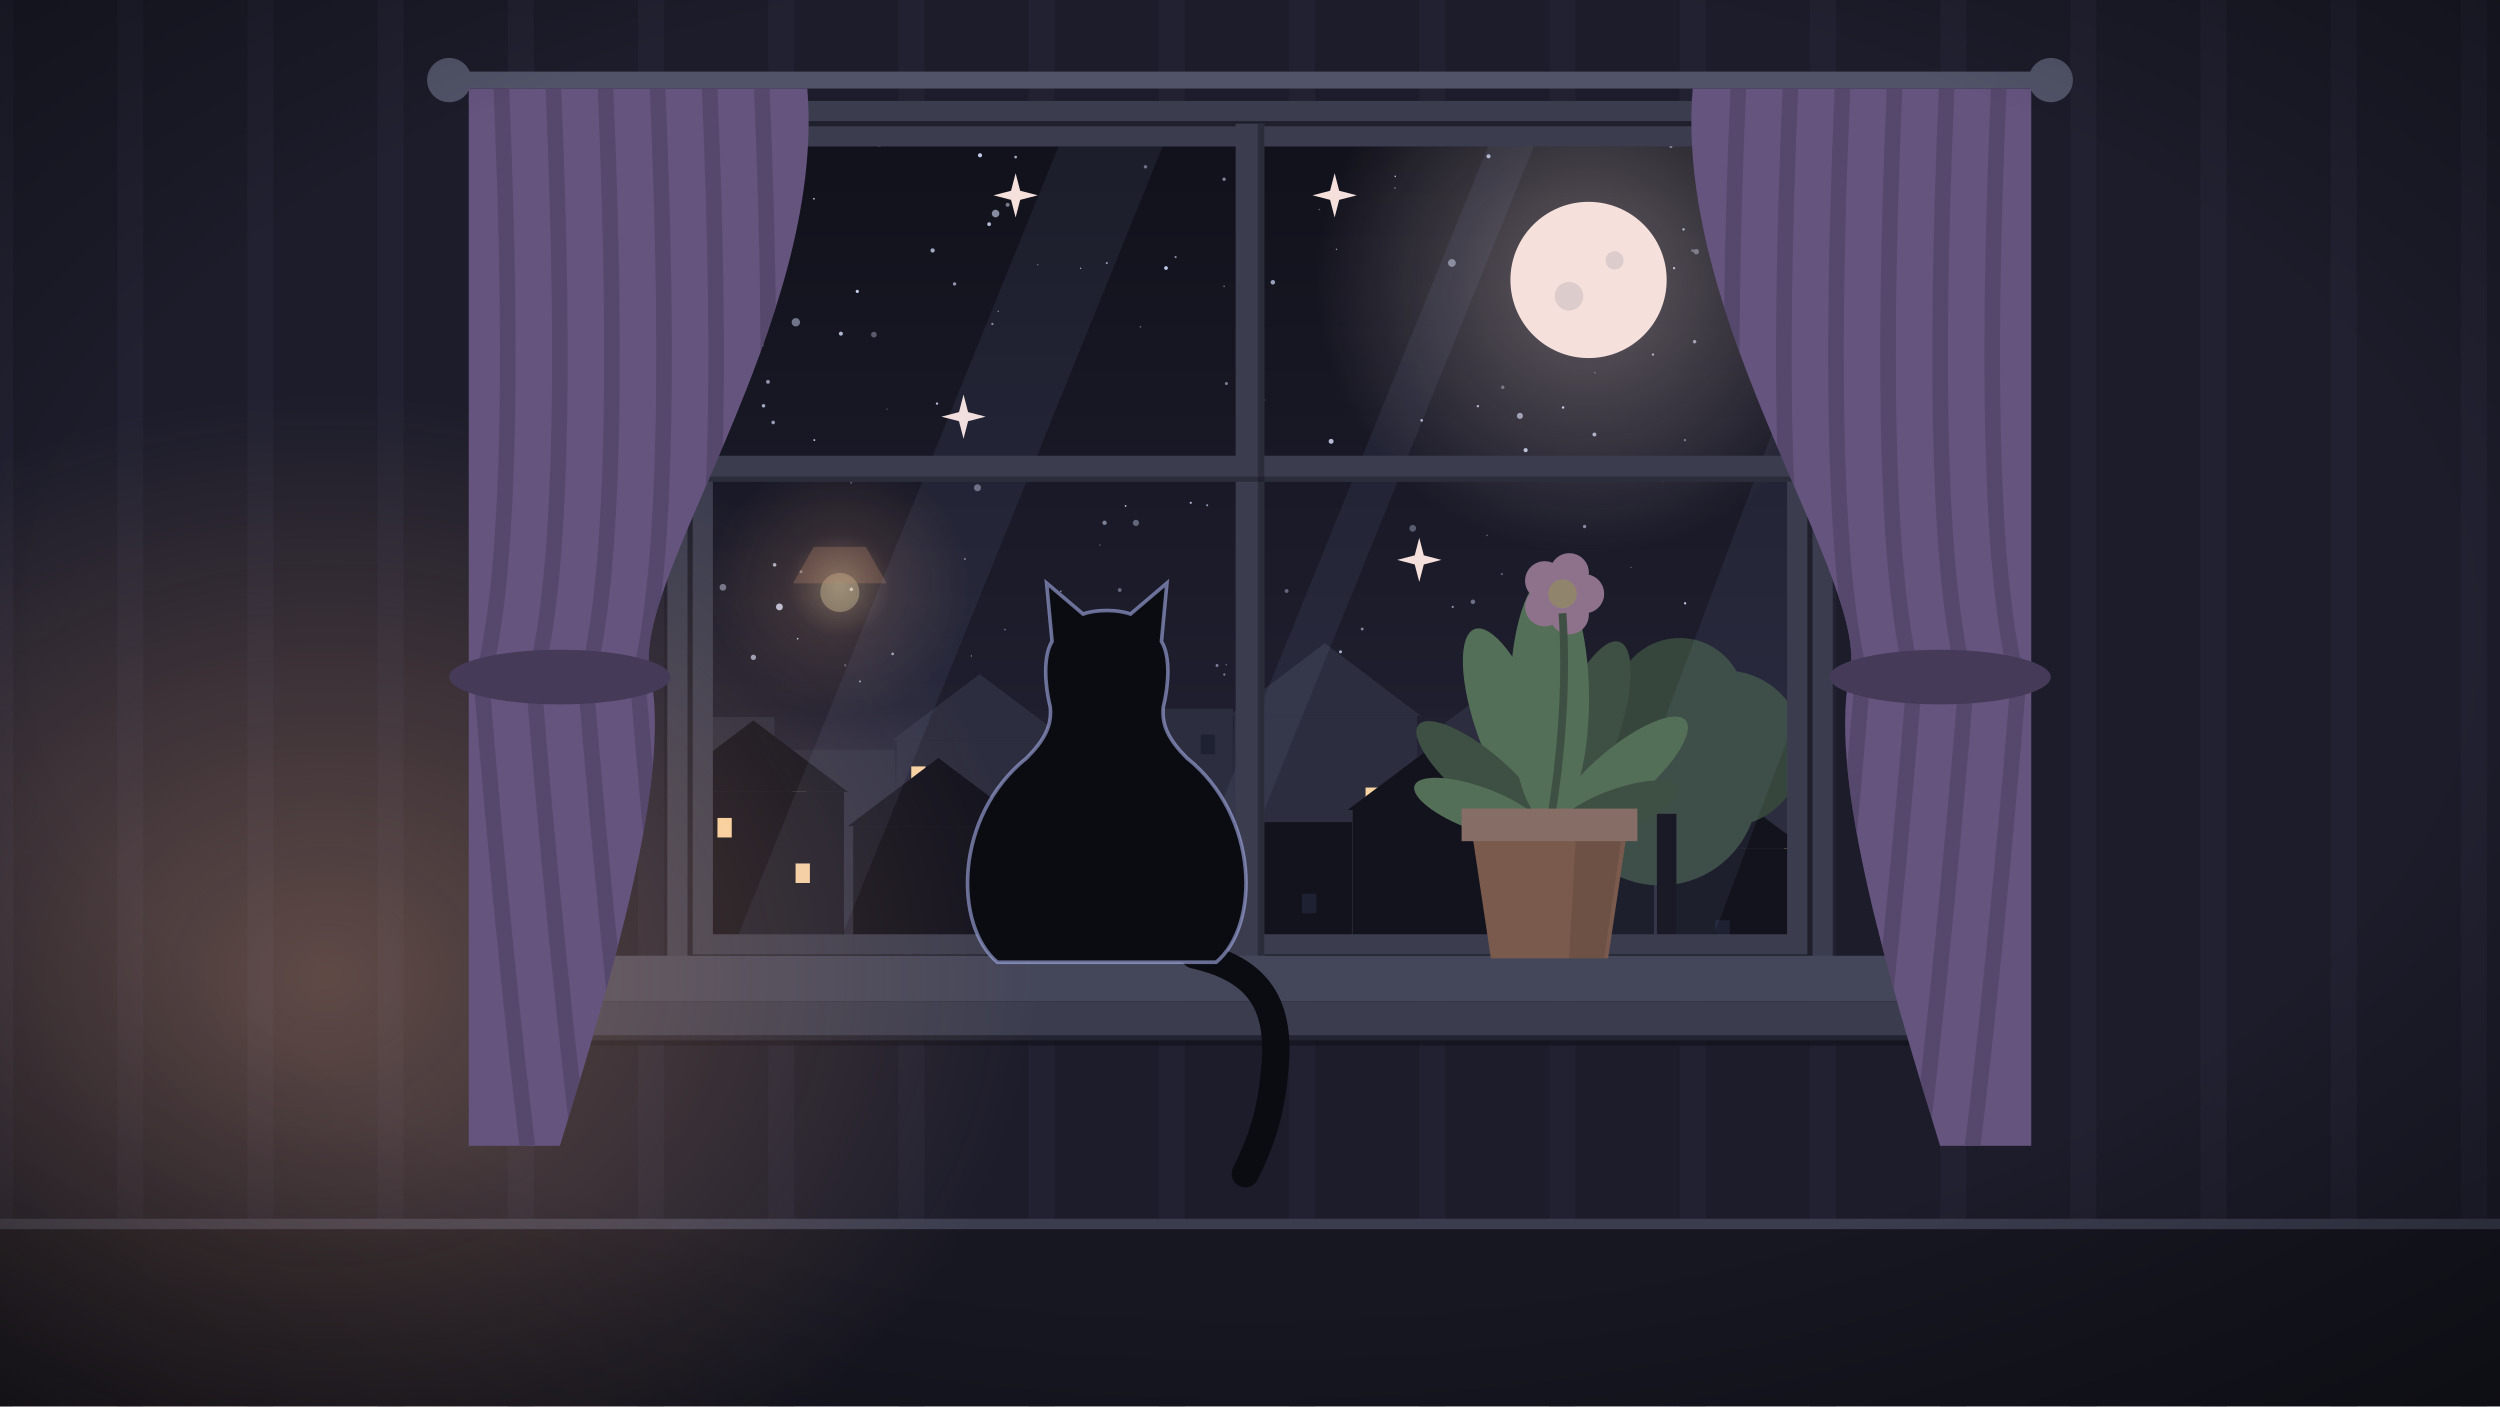
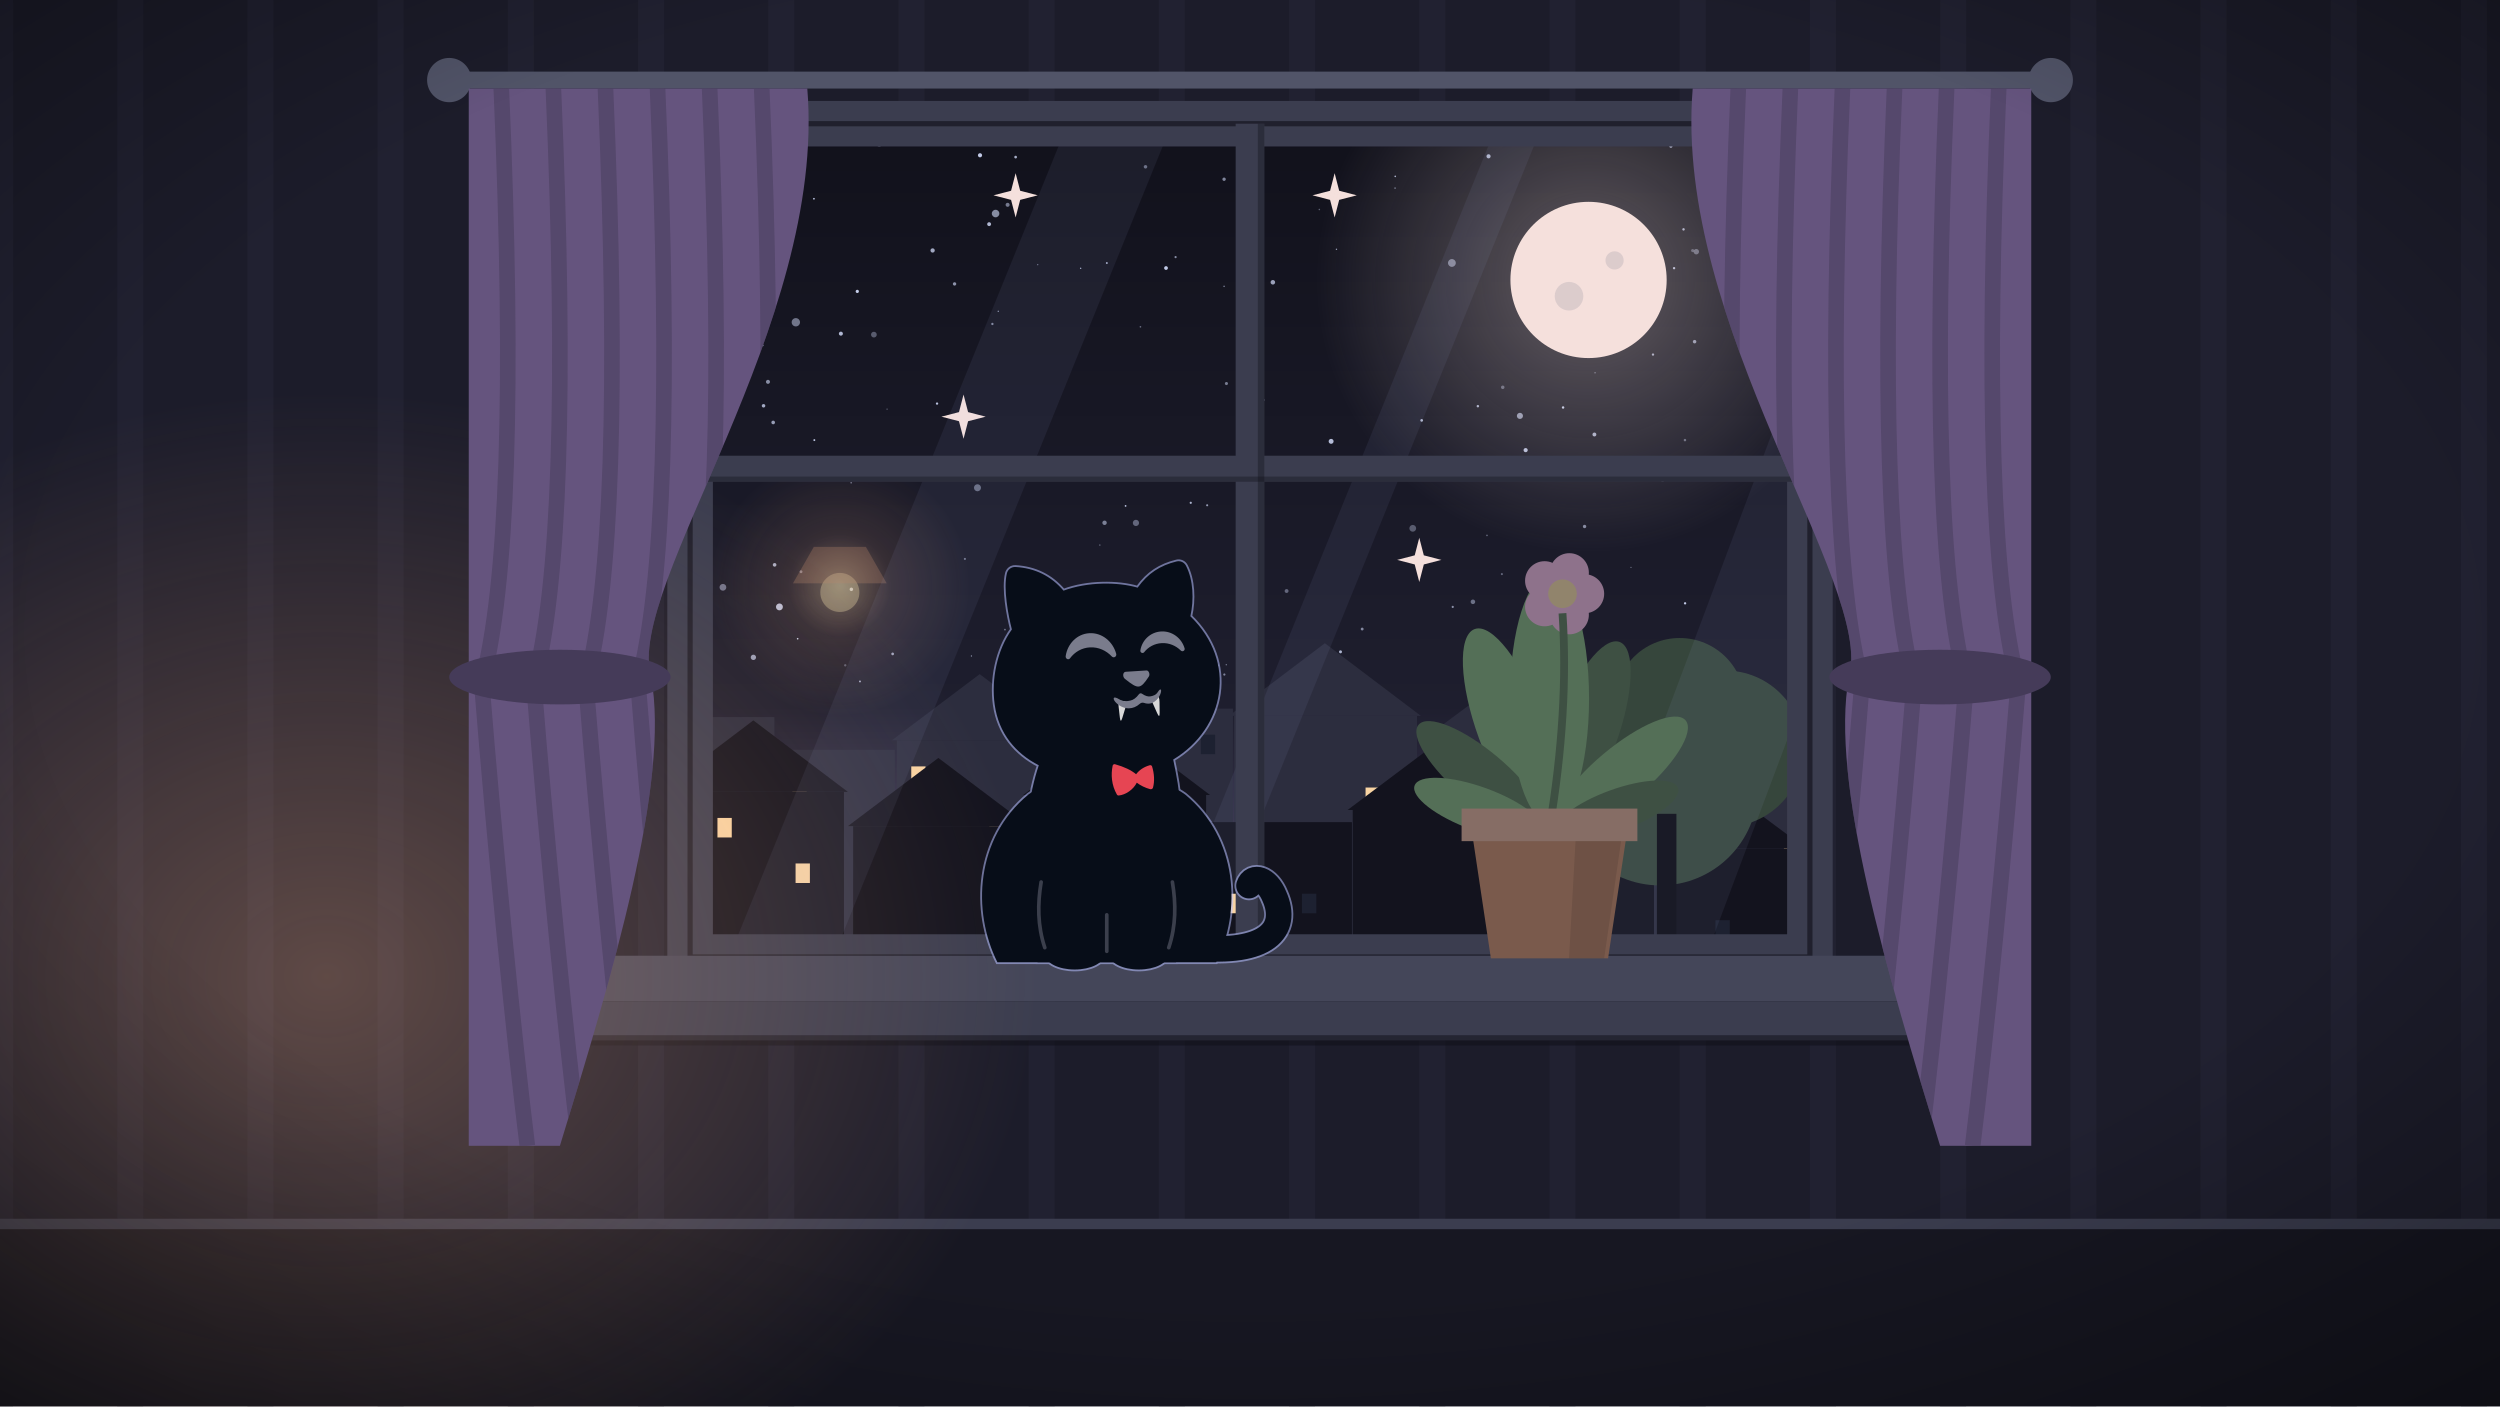
<svg xmlns="http://www.w3.org/2000/svg" viewBox="0 0 3840 2160" width="3840" height="2160">
  <defs>
    <clipPath id="jn-vidro">
      <path d="M 1060 1470 L 1060 330 Q 1060 190 1200 190 L 2640 190 Q 2780 190 2780 330 L 2780 1470 Z" />
    </clipPath>
    <linearGradient id="jn-ceu" x1="0" y1="0" x2="0" y2="1">
      <stop offset="0" stop-color="#11111B" />
      <stop offset="0.7" stop-color="#1E1E2E" />
      <stop offset="1" stop-color="#494060" />
    </linearGradient>
    <radialGradient id="jn-lua" cx="0.5" cy="0.5" r="0.5">
      <stop offset="0" stop-color="#F5E0DC" stop-opacity="0.35" />
      <stop offset="1" stop-color="#F5E0DC" stop-opacity="0" />
    </radialGradient>
    <radialGradient id="jn-ref" cx="0.5" cy="0.5" r="0.5">
      <stop offset="0" stop-color="#F9E2AF" stop-opacity="0.5" />
      <stop offset="0.4" stop-color="#FAB387" stop-opacity="0.15" />
      <stop offset="1" stop-color="#FAB387" stop-opacity="0" />
    </radialGradient>
    <radialGradient id="jn-lamp" cx="0.5" cy="0.5" r="0.5">
      <stop offset="0" stop-color="#FAB387" stop-opacity="0.3" />
      <stop offset="1" stop-color="#FAB387" stop-opacity="0" />
    </radialGradient>
    <clipPath id="jn-c720">
      <path d="M 720 136 L 1240 136 C 1270 500 960 900 1000 1040 C 1030 1200 940 1500 860 1760 L 720 1760 Z" />
    </clipPath>
    <clipPath id="jn-c3120">
      <path d="M 3120 136 L 2600 136 C 2570 500 2880 900 2840 1040 C 2810 1200 2900 1500 2980 1760 L 3120 1760 Z" />
    </clipPath>
    <radialGradient id="jn-vin" cx="0.5" cy="0.45" r="0.8">
      <stop offset="0.6" stop-color="#000000" stop-opacity="0" />
      <stop offset="1" stop-color="#000000" stop-opacity="0.5" />
    </radialGradient>
  </defs>
  <rect x="0" y="0" width="3840" height="2160" fill="#1C1C2A" />
  <g opacity="0.55">
    <rect x="-20" y="0" width="40" height="2160" fill="#252536" />
    <rect x="180" y="0" width="40" height="2160" fill="#252536" />
    <rect x="380" y="0" width="40" height="2160" fill="#252536" />
    <rect x="580" y="0" width="40" height="2160" fill="#252536" />
    <rect x="780" y="0" width="40" height="2160" fill="#252536" />
    <rect x="980" y="0" width="40" height="2160" fill="#252536" />
    <rect x="1180" y="0" width="40" height="2160" fill="#252536" />
    <rect x="1380" y="0" width="40" height="2160" fill="#252536" />
    <rect x="1580" y="0" width="40" height="2160" fill="#252536" />
    <rect x="1780" y="0" width="40" height="2160" fill="#252536" />
    <rect x="1980" y="0" width="40" height="2160" fill="#252536" />
    <rect x="2180" y="0" width="40" height="2160" fill="#252536" />
    <rect x="2380" y="0" width="40" height="2160" fill="#252536" />
    <rect x="2580" y="0" width="40" height="2160" fill="#252536" />
    <rect x="2780" y="0" width="40" height="2160" fill="#252536" />
    <rect x="2980" y="0" width="40" height="2160" fill="#252536" />
    <rect x="3180" y="0" width="40" height="2160" fill="#252536" />
    <rect x="3380" y="0" width="40" height="2160" fill="#252536" />
    <rect x="3580" y="0" width="40" height="2160" fill="#252536" />
    <rect x="3780" y="0" width="40" height="2160" fill="#252536" />
  </g>
  <rect x="0" y="1880" width="3840" height="280" fill="#171722" />
  <rect x="0" y="1872" width="3840" height="16" fill="#3B3D4F" />
  <g clip-path="url(#jn-vidro)">
    <rect x="1060" y="190" width="1720" height="1280" fill="url(#jn-ceu)" />
    <circle cx="1298.3" cy="1021.9" r="1.8" fill="#CDD6F4" opacity="0.35" />
    <circle cx="1199" cy="722.1" r="3.3" fill="#CDD6F4" opacity="0.72" />
    <circle cx="2270" cy="623.9" r="1.9" fill="#CDD6F4" opacity="0.79" />
    <circle cx="1250.8" cy="676" r="1.5" fill="#CDD6F4" opacity="0.90" />
    <circle cx="1719.9" cy="906.3" r="3" fill="#CDD6F4" opacity="0.41" />
    <circle cx="2308.2" cy="594.9" r="2.7" fill="#CDD6F4" opacity="0.40" />
    <circle cx="1543.6" cy="967.1" r="1.4" fill="#CDD6F4" opacity="0.47" />
    <circle cx="1154.2" cy="553.7" r="6.1" fill="#CDD6F4" opacity="0.65" />
    <circle cx="2619" cy="297.6" r="2" fill="#CDD6F4" opacity="0.71" />
    <circle cx="2599.9" cy="384.9" r="2.4" fill="#CDD6F4" opacity="0.35" />
    <circle cx="1090" cy="271.4" r="2.3" fill="#CDD6F4" opacity="0.65" />
    <circle cx="1744.8" cy="803.2" r="4.8" fill="#CDD6F4" opacity="0.41" />
    <circle cx="2107.3" cy="1110" r="1.3" fill="#CDD6F4" opacity="0.38" />
    <circle cx="1316.8" cy="447.6" r="2.5" fill="#CDD6F4" opacity="0.95" />
    <circle cx="2273.4" cy="1102.9" r="3.9" fill="#CDD6F4" opacity="0.49" />
    <circle cx="1689.4" cy="837.2" r="0.9" fill="#CDD6F4" opacity="0.70" />
    <circle cx="1657.2" cy="1019.5" r="1" fill="#CDD6F4" opacity="0.70" />
    <circle cx="2756" cy="741.5" r="1.9" fill="#CDD6F4" opacity="0.36" />
    <circle cx="1805.7" cy="394.9" r="1.7" fill="#CDD6F4" opacity="0.62" />
    <circle cx="2142.8" cy="288.9" r="1" fill="#CDD6F4" opacity="0.82" />
    <circle cx="2449" cy="667.4" r="3" fill="#CDD6F4" opacity="0.78" />
    <circle cx="1791" cy="411.7" r="2.9" fill="#CDD6F4" opacity="0.93" />
    <circle cx="2539" cy="544.6" r="1.8" fill="#CDD6F4" opacity="0.75" />
    <circle cx="1505.3" cy="238.5" r="3.2" fill="#CDD6F4" opacity="0.94" />
    <circle cx="2756.2" cy="772.3" r="3.5" fill="#CDD6F4" opacity="0.36" />
    <circle cx="1728.9" cy="777.1" r="1.4" fill="#CDD6F4" opacity="0.93" />
    <circle cx="2026.5" cy="321.8" r="1.2" fill="#CDD6F4" opacity="0.40" />
    <circle cx="1172.8" cy="623.3" r="2.7" fill="#CDD6F4" opacity="0.77" />
    <circle cx="2585.9" cy="352.3" r="1.9" fill="#CDD6F4" opacity="0.78" />
    <circle cx="1910.4" cy="285.3" r="3.3" fill="#CDD6F4" opacity="0.38" />
    <circle cx="2143.1" cy="270.9" r="1.3" fill="#CDD6F4" opacity="0.82" />
    <circle cx="1362.5" cy="628.4" r="0.8" fill="#CDD6F4" opacity="0.69" />
    <circle cx="1889.1" cy="1098.6" r="1.3" fill="#CDD6F4" opacity="0.67" />
    <circle cx="2768.2" cy="1043.4" r="3.7" fill="#CDD6F4" opacity="0.68" />
    <circle cx="2624.4" cy="253" r="2.3" fill="#CDD6F4" opacity="0.74" />
    <circle cx="2306.9" cy="881.8" r="1.6" fill="#CDD6F4" opacity="0.41" />
    <circle cx="1903.2" cy="801.3" r="2.1" fill="#CDD6F4" opacity="0.38" />
    <circle cx="2571.4" cy="411.9" r="1.8" fill="#CDD6F4" opacity="0.84" />
    <circle cx="2566.5" cy="224.6" r="2.5" fill="#CDD6F4" opacity="0.71" />
    <circle cx="1759.5" cy="256.2" r="2.7" fill="#CDD6F4" opacity="0.46" />
    <circle cx="1171.6" cy="530.6" r="1.3" fill="#CDD6F4" opacity="0.63" />
    <circle cx="2394" cy="510.5" r="0.9" fill="#CDD6F4" opacity="0.82" />
    <circle cx="2075.2" cy="1127.3" r="3.5" fill="#CDD6F4" opacity="0.94" />
    <circle cx="1659.9" cy="412.1" r="1.1" fill="#CDD6F4" opacity="0.82" />
    <circle cx="1250.2" cy="305.3" r="1.4" fill="#CDD6F4" opacity="0.91" />
    <circle cx="2334.6" cy="638.8" r="4.7" fill="#CDD6F4" opacity="0.66" />
    <circle cx="1466.2" cy="436.1" r="2.6" fill="#CDD6F4" opacity="0.66" />
    <circle cx="2683.5" cy="211.3" r="2" fill="#CDD6F4" opacity="0.41" />
    <circle cx="1492.1" cy="1007.6" r="1" fill="#CDD6F4" opacity="0.71" />
    <circle cx="1533.3" cy="478.1" r="1" fill="#CDD6F4" opacity="0.83" />
    <circle cx="2611" cy="1083.5" r="5.9" fill="#CDD6F4" opacity="0.88" />
    <circle cx="1222.4" cy="495" r="6.4" fill="#CDD6F4" opacity="0.50" />
    <circle cx="1656.7" cy="993.6" r="2.2" fill="#CDD6F4" opacity="0.59" />
    <circle cx="1854.2" cy="776.1" r="1.6" fill="#CDD6F4" opacity="0.69" />
    <circle cx="1751.7" cy="502" r="1.3" fill="#CDD6F4" opacity="0.45" />
    <circle cx="2284" cy="822.4" r="1.3" fill="#CDD6F4" opacity="0.43" />
    <circle cx="1829" cy="772.3" r="1.7" fill="#CDD6F4" opacity="0.81" />
    <circle cx="1423.3" cy="710.3" r="5.7" fill="#CDD6F4" opacity="0.55" />
    <circle cx="1869.4" cy="1022.2" r="2.3" fill="#CDD6F4" opacity="0.54" />
    <circle cx="1230.4" cy="878.2" r="2.2" fill="#CDD6F4" opacity="0.52" />
    <circle cx="1078.6" cy="1074.1" r="1" fill="#CDD6F4" opacity="0.38" />
    <circle cx="1225.2" cy="981.1" r="1.3" fill="#CDD6F4" opacity="0.95" />
    <circle cx="2588.1" cy="676" r="1.9" fill="#CDD6F4" opacity="0.43" />
    <circle cx="1524.3" cy="497.6" r="1.8" fill="#CDD6F4" opacity="0.58" />
    <circle cx="2553.7" cy="737.9" r="2.5" fill="#CDD6F4" opacity="0.36" />
    <circle cx="1883.5" cy="1021.1" r="0.9" fill="#CDD6F4" opacity="0.76" />
    <circle cx="1529.2" cy="328" r="5.8" fill="#CDD6F4" opacity="0.62" />
    <circle cx="1629.4" cy="908.2" r="1.4" fill="#CDD6F4" opacity="0.56" />
    <circle cx="2657.7" cy="215.2" r="2.3" fill="#CDD6F4" opacity="0.46" />
    <circle cx="1226.1" cy="319.2" r="2.7" fill="#CDD6F4" opacity="0.48" />
    <circle cx="1432.5" cy="384.7" r="3.3" fill="#CDD6F4" opacity="0.76" />
    <circle cx="2778.2" cy="1088.7" r="3.2" fill="#CDD6F4" opacity="0.78" />
    <circle cx="2450" cy="572.6" r="1" fill="#CDD6F4" opacity="0.63" />
    <circle cx="2016.3" cy="1071.2" r="3.5" fill="#CDD6F4" opacity="0.93" />
    <circle cx="2588.3" cy="926.7" r="1.8" fill="#CDD6F4" opacity="0.93" />
    <circle cx="2664.5" cy="708.2" r="2.3" fill="#CDD6F4" opacity="0.75" />
    <circle cx="1157.2" cy="1009.7" r="4.1" fill="#CDD6F4" opacity="0.70" />
    <circle cx="1547.7" cy="314.6" r="3.1" fill="#CDD6F4" opacity="0.53" />
    <circle cx="2400.9" cy="625.9" r="1.9" fill="#CDD6F4" opacity="0.93" />
    <circle cx="1307.4" cy="741.5" r="1.3" fill="#CDD6F4" opacity="0.47" />
    <circle cx="2059" cy="1001.2" r="2.3" fill="#CDD6F4" opacity="0.82" />
    <circle cx="1712.3" cy="1112" r="4" fill="#CDD6F4" opacity="0.59" />
    <circle cx="1371.1" cy="1004.4" r="2.1" fill="#CDD6F4" opacity="0.73" />
    <circle cx="1955.1" cy="433.6" r="3.5" fill="#CDD6F4" opacity="0.72" />
    <circle cx="1084" cy="379.8" r="4.6" fill="#CDD6F4" opacity="0.39" />
    <circle cx="2524.7" cy="388" r="1.7" fill="#CDD6F4" opacity="0.36" />
    <circle cx="1593.9" cy="406.5" r="1.1" fill="#CDD6F4" opacity="0.46" />
    <circle cx="1696.6" cy="803" r="3.4" fill="#CDD6F4" opacity="0.54" />
    <circle cx="1110.4" cy="902.1" r="5.2" fill="#CDD6F4" opacity="0.48" />
    <circle cx="2505.2" cy="871.5" r="0.9" fill="#CDD6F4" opacity="0.56" />
    <circle cx="1189.8" cy="867.6" r="2.8" fill="#CDD6F4" opacity="0.78" />
    <circle cx="2044.6" cy="677.9" r="3.8" fill="#CDD6F4" opacity="0.86" />
    <circle cx="2602.9" cy="524.8" r="2.7" fill="#CDD6F4" opacity="0.66" />
    <circle cx="2735.3" cy="490.5" r="3.7" fill="#CDD6F4" opacity="0.62" />
    <circle cx="1976.2" cy="907.8" r="3" fill="#CDD6F4" opacity="0.41" />
    <circle cx="2230.1" cy="403.9" r="6" fill="#CDD6F4" opacity="0.51" />
    <circle cx="2700.1" cy="581.5" r="1" fill="#CDD6F4" opacity="0.92" />
    <circle cx="2433.9" cy="808.7" r="2.6" fill="#CDD6F4" opacity="0.60" />
    <circle cx="1731" cy="1097.2" r="2" fill="#CDD6F4" opacity="0.93" />
    <circle cx="1350.5" cy="218.5" r="6.4" fill="#CDD6F4" opacity="0.53" />
    <circle cx="2052.8" cy="382.9" r="1.1" fill="#CDD6F4" opacity="0.72" />
    <circle cx="2727.2" cy="368.8" r="1.6" fill="#CDD6F4" opacity="0.88" />
    <circle cx="1307.7" cy="905.2" r="2.7" fill="#CDD6F4" opacity="0.88" />
    <circle cx="2183.7" cy="645.7" r="2.1" fill="#CDD6F4" opacity="0.80" />
    <circle cx="2231.4" cy="932.2" r="1.7" fill="#CDD6F4" opacity="0.63" />
    <circle cx="1880.2" cy="275.3" r="2.6" fill="#CDD6F4" opacity="0.59" />
    <circle cx="1187.6" cy="648.9" r="2.8" fill="#CDD6F4" opacity="0.70" />
    <circle cx="2172.3" cy="859.5" r="1.2" fill="#CDD6F4" opacity="0.67" />
    <circle cx="1081.2" cy="463.5" r="5.3" fill="#CDD6F4" opacity="0.77" />
    <circle cx="2262.4" cy="924.4" r="3.5" fill="#CDD6F4" opacity="0.45" />
    <circle cx="1938.9" cy="614.4" r="3.2" fill="#CDD6F4" opacity="0.66" />
    <circle cx="2389.1" cy="345.4" r="1.8" fill="#CDD6F4" opacity="0.94" />
    <circle cx="1880.6" cy="1036.1" r="1.7" fill="#CDD6F4" opacity="0.55" />
    <circle cx="2712.3" cy="435.5" r="3.3" fill="#CDD6F4" opacity="0.83" />
    <circle cx="1179.6" cy="586.5" r="3.1" fill="#CDD6F4" opacity="0.62" />
    <circle cx="1132.3" cy="390.8" r="2.1" fill="#CDD6F4" opacity="0.85" />
    <circle cx="1197.2" cy="932.2" r="5.3" fill="#CDD6F4" opacity="0.87" />
    <circle cx="1560" cy="241.3" r="2.1" fill="#CDD6F4" opacity="0.79" />
    <circle cx="2624.1" cy="282.5" r="1" fill="#CDD6F4" opacity="0.81" />
    <circle cx="1700.1" cy="404" r="1.5" fill="#CDD6F4" opacity="0.77" />
    <circle cx="1908" cy="705.9" r="5.7" fill="#CDD6F4" opacity="0.59" />
    <circle cx="1482.1" cy="858.5" r="1.6" fill="#CDD6F4" opacity="0.50" />
    <circle cx="1376.3" cy="210.5" r="5.7" fill="#CDD6F4" opacity="0.71" />
    <circle cx="2092.3" cy="966.2" r="2.2" fill="#CDD6F4" opacity="0.58" />
    <circle cx="1291.6" cy="512.5" r="3.1" fill="#CDD6F4" opacity="0.84" />
    <circle cx="1204.5" cy="271.6" r="3.4" fill="#CDD6F4" opacity="0.57" />
    <circle cx="1439.3" cy="619.9" r="1.8" fill="#CDD6F4" opacity="0.89" />
    <circle cx="1501.4" cy="749.2" r="5.4" fill="#CDD6F4" opacity="0.44" />
    <circle cx="1519.3" cy="344.3" r="3" fill="#CDD6F4" opacity="0.84" />
    <circle cx="1320.9" cy="1046.7" r="1.5" fill="#CDD6F4" opacity="0.76" />
    <circle cx="2619.8" cy="313.3" r="1" fill="#CDD6F4" opacity="0.78" />
    <circle cx="1883.8" cy="589.1" r="2.4" fill="#CDD6F4" opacity="0.52" />
    <circle cx="1880.2" cy="439.8" r="1.2" fill="#CDD6F4" opacity="0.57" />
    <circle cx="2170" cy="811.5" r="5.2" fill="#CDD6F4" opacity="0.35" />
    <circle cx="2343.4" cy="691.4" r="3.2" fill="#CDD6F4" opacity="0.86" />
    <circle cx="1342.3" cy="514" r="4.4" fill="#CDD6F4" opacity="0.36" />
    <circle cx="1074.9" cy="573.8" r="1" fill="#CDD6F4" opacity="0.35" />
    <circle cx="2286.4" cy="240.1" r="3.2" fill="#CDD6F4" opacity="0.79" />
    <circle cx="2167.4" cy="712.4" r="3.1" fill="#CDD6F4" opacity="0.61" />
    <circle cx="2605.5" cy="386.6" r="4.2" fill="#CDD6F4" opacity="0.41" />
    <path d="M 1560 266 L 1567 293 L 1594 300 L 1567 307 L 1560 334 L 1553 307 L 1526 300 L 1553 293 Z" fill="#F5E0DC" />
    <path d="M 2050 266 L 2057 293 L 2084 300 L 2057 307 L 2050 334 L 2043 307 L 2016 300 L 2043 293 Z" fill="#F5E0DC" />
    <path d="M 1480 606 L 1487 633 L 1514 640 L 1487 647 L 1480 674 L 1473 647 L 1446 640 L 1473 633 Z" fill="#F5E0DC" />
    <path d="M 2180 826 L 2187 853 L 2214 860 L 2187 867 L 2180 894 L 2173 867 L 2146 860 L 2173 853 Z" fill="#F5E0DC" />
    <circle cx="2440" cy="430" r="420" fill="url(#jn-lua)" />
    <circle cx="2440" cy="430" r="120" fill="#F5E0DC" />
    <circle cx="2410" cy="455" r="22" fill="#CCBEC2" opacity="0.6" />
    <circle cx="2480" cy="400" r="14" fill="#CCBEC2" opacity="0.6" />
    <rect x="1020" y="1101.4" width="169.5" height="378.6" fill="#2C2D3E" />
    <rect x="1042" y="1211.4" width="22" height="30" fill="#F9D4A3" />
    <rect x="1195.1" y="1151.7" width="179.3" height="328.3" fill="#2C2D3E" />
    <rect x="1217.1" y="1191.7" width="22" height="30" fill="#F9D4A3" />
    <rect x="1377.7" y="1137.2" width="256.2" height="342.8" fill="#2C2D3E" />
    <polygon points="1369.7,1137.2 1504.8,1035.5 1639.9,1137.2" fill="#2C2D3E" />
    <rect x="1399.7" y="1177.2" width="22" height="30" fill="#F9D4A3" />
    <rect x="1519.7" y="1247.2" width="22" height="30" fill="#F9D4A3" />
    <rect x="1642.5" y="1088.5" width="251.3" height="391.5" fill="#2C2D3E" />
    <rect x="1664.5" y="1198.5" width="22" height="30" fill="#F9D4A3" />
    <rect x="1844.5" y="1128.5" width="22" height="30" fill="#1D2131" />
    <rect x="1895.5" y="1099.6" width="281" height="380.4" fill="#2C2D3E" />
    <polygon points="1887.5,1099.6 2035,988 2182.5,1099.6" fill="#2C2D3E" />
    <rect x="1917.5" y="1209.6" width="22" height="30" fill="#1D2131" />
    <rect x="2097.5" y="1209.6" width="22" height="30" fill="#F9D4A3" />
    <rect x="2191.4" y="1137.5" width="217.7" height="342.5" fill="#2C2D3E" />
    <polygon points="2183.4,1137.5 2299.3,1051.3 2415.1,1137.5" fill="#2C2D3E" />
    <rect x="2213.4" y="1247.5" width="22" height="30" fill="#1D2131" />
    <rect x="2333.4" y="1247.5" width="22" height="30" fill="#1D2131" />
    <rect x="2408.8" y="1204.9" width="238.3" height="275.1" fill="#2C2D3E" />
    <polygon points="2400.8,1204.9 2527,1110.4 2653.1,1204.9" fill="#2C2D3E" />
    <rect x="2490.8" y="1314.9" width="22" height="30" fill="#1D2131" />
    <rect x="2550.8" y="1314.9" width="22" height="30" fill="#1D2131" />
    <rect x="2658.1" y="1188.2" width="173.9" height="291.8" fill="#2C2D3E" />
    <polygon points="2650.1,1188.2 2744,1119.5 2838,1188.2" fill="#2C2D3E" />
    <rect x="2680.1" y="1228.2" width="22" height="30" fill="#1D2131" />
    <rect x="2740.1" y="1298.2" width="22" height="30" fill="#F9D4A3" />
    <rect x="1020" y="1216.3" width="276.3" height="263.7" fill="#13131E" />
    <polygon points="1012,1216.3 1157.1,1106.5 1302.3,1216.3" fill="#13131E" />
    <rect x="1042" y="1326.3" width="22" height="30" fill="#1D2131" />
    <rect x="1102" y="1256.3" width="22" height="30" fill="#F9D4A3" />
    <rect x="1222" y="1326.3" width="22" height="30" fill="#F9D4A3" />
    <rect x="1310.4" y="1268.9" width="263.8" height="211.1" fill="#13131E" />
    <polygon points="1302.4,1268.9 1441.3,1164.2 1580.2,1268.9" fill="#13131E" />
    <rect x="1579.5" y="1221.1" width="273.1" height="258.9" fill="#13131E" />
    <polygon points="1571.5,1221.1 1715,1112.6 1858.6,1221.1" fill="#13131E" />
    <rect x="1661.5" y="1261.1" width="22" height="30" fill="#F9D4A3" />
    <rect x="1721.5" y="1261.1" width="22" height="30" fill="#F9D4A3" />
    <rect x="1857.8" y="1262.8" width="218.8" height="217.2" fill="#13131E" />
    <rect x="1879.8" y="1372.8" width="22" height="30" fill="#F9D4A3" />
    <rect x="1999.8" y="1372.8" width="22" height="30" fill="#1D2131" />
    <rect x="2077.8" y="1244.2" width="250" height="235.8" fill="#13131E" />
    <polygon points="2069.8,1244.2 2201.8,1145 2333.8,1244.2" fill="#13131E" />
    <rect x="2342.5" y="1224.1" width="198" height="255.9" fill="#13131E" />
    <rect x="2552.9" y="1303.4" width="215.3" height="176.6" fill="#13131E" />
    <polygon points="2544.9,1303.4 2659.6,1218.1 2774.2,1303.4" fill="#13131E" />
    <rect x="2634.9" y="1413.4" width="22" height="30" fill="#1D2131" />
    <rect x="2775.8" y="1234.1" width="191.4" height="245.9" fill="#13131E" />
    <circle cx="2550" cy="1210" r="150" fill="#36463C" />
    <circle cx="2650" cy="1150" r="120" fill="#36463C" />
    <circle cx="2460" cy="1160" r="110" fill="#36463C" />
    <circle cx="2580" cy="1080" r="100" fill="#36463C" />
    <rect x="2545" y="1250" width="30" height="220" fill="#0E0E16" />
    <circle cx="1290" cy="900" r="200" fill="url(#jn-ref)" opacity="0.8" />
    <circle cx="1290" cy="910" r="30" fill="#D8C59C" opacity="0.4" />
    <path d="M 1250 840 L 1330 840 L 1362 896 L 1218 896 Z" fill="#B8866C" opacity="0.3" />
    <polygon points="1120,1470 1280,1470 1800,190 1640,190" fill="#B4BEFE" opacity="0.07" />
    <polygon points="1780,1470 1850,1470 2370,190 2300,190" fill="#B4BEFE" opacity="0.07" />
    <polygon points="2420,1470 2620,1470 3100,190 2900,190" fill="#B4BEFE" opacity="0.07" />
  </g>
  <path d="M 1060 1470 L 1060 330 Q 1060 190 1200 190 L 2640 190 Q 2780 190 2780 330 L 2780 1470 Z" fill="none" stroke="#3B3D4F" stroke-width="70" />
  <path d="M 1060 1470 L 1060 330 Q 1060 190 1200 190 L 2640 190 Q 2780 190 2780 330 L 2780 1470 Z" fill="none" stroke="#0E0E16" stroke-width="8" opacity="0.6" />
  <rect x="1898" y="190" width="44" height="1280" fill="#3B3D4F" />
  <rect x="1060" y="700" width="1720" height="40" fill="#3B3D4F" />
  <rect x="1932" y="190" width="10" height="1280" fill="#0E0E16" opacity="0.35" />
  <rect x="1060" y="732" width="1720" height="8" fill="#0E0E16" opacity="0.35" />
  <rect x="880" y="1468" width="2080" height="70" fill="#444659" />
  <rect x="860" y="1538" width="2120" height="60" fill="#3B3D4F" />
  <rect x="860" y="1590" width="2120" height="16" fill="#0E0E16" opacity="0.5" />
  <ellipse cx="500" cy="1500" rx="1100" ry="900" fill="url(#jn-lamp)" />
  <rect x="700" y="110" width="2440" height="26" fill="#515468" />
  <circle cx="690" cy="123" r="34" fill="#515468" />
  <circle cx="3150" cy="123" r="34" fill="#515468" />
  <path d="M 720 136 L 1240 136 C 1270 500 960 900 1000 1040 C 1030 1200 940 1500 860 1760 L 720 1760 Z" fill="#65547E" />
  <g clip-path="url(#jn-c720)">
    <path d="M 770 136 C 790 600 780 900 740 1050 C 760 1300 790 1600 810 1760" fill="none" stroke="#453B59" stroke-width="24" opacity="0.5" />
    <path d="M 850 136 C 870 600 860 900 820 1050 C 840 1300 870 1600 890 1760" fill="none" stroke="#453B59" stroke-width="24" opacity="0.5" />
    <path d="M 930 136 C 950 600 940 900 900 1050 C 920 1300 950 1600 970 1760" fill="none" stroke="#453B59" stroke-width="24" opacity="0.5" />
    <path d="M 1010 136 C 1030 600 1020 900 980 1050 C 1000 1300 1030 1600 1050 1760" fill="none" stroke="#453B59" stroke-width="24" opacity="0.5" />
    <path d="M 1090 136 C 1110 600 1100 900 1060 1050 C 1080 1300 1110 1600 1130 1760" fill="none" stroke="#453B59" stroke-width="24" opacity="0.5" />
    <path d="M 1170 136 C 1190 600 1180 900 1140 1050 C 1160 1300 1190 1600 1210 1760" fill="none" stroke="#453B59" stroke-width="24" opacity="0.5" />
  </g>
  <ellipse cx="860" cy="1040" rx="170" ry="42" fill="#453B59" />
  <path d="M 3120 136 L 2600 136 C 2570 500 2880 900 2840 1040 C 2810 1200 2900 1500 2980 1760 L 3120 1760 Z" fill="#65547E" />
  <g clip-path="url(#jn-c3120)">
    <path d="M 3070 136 C 3050 600 3060 900 3100 1050 C 3080 1300 3050 1600 3030 1760" fill="none" stroke="#453B59" stroke-width="24" opacity="0.5" />
    <path d="M 2990 136 C 2970 600 2980 900 3020 1050 C 3000 1300 2970 1600 2950 1760" fill="none" stroke="#453B59" stroke-width="24" opacity="0.5" />
    <path d="M 2910 136 C 2890 600 2900 900 2940 1050 C 2920 1300 2890 1600 2870 1760" fill="none" stroke="#453B59" stroke-width="24" opacity="0.5" />
    <path d="M 2830 136 C 2810 600 2820 900 2860 1050 C 2840 1300 2810 1600 2790 1760" fill="none" stroke="#453B59" stroke-width="24" opacity="0.5" />
    <path d="M 2750 136 C 2730 600 2740 900 2780 1050 C 2760 1300 2730 1600 2710 1760" fill="none" stroke="#453B59" stroke-width="24" opacity="0.5" />
    <path d="M 2670 136 C 2650 600 2660 900 2700 1050 C 2680 1300 2650 1600 2630 1760" fill="none" stroke="#453B59" stroke-width="24" opacity="0.5" />
  </g>
  <ellipse cx="2980" cy="1040" rx="170" ry="42" fill="#453B59" />
  <ellipse cx="2436.4" cy="1127" rx="150" ry="48" transform="rotate(-70 2436.4 1127)" fill="#3E5043" />
  <ellipse cx="2319.8" cy="1116.6" rx="160" ry="51.2" transform="rotate(-110 2319.8 1116.6)" fill="#546F57" />
  <ellipse cx="2489.5" cy="1190.1" rx="130" ry="41.6" transform="rotate(-40 2489.5 1190.1)" fill="#546F57" />
  <ellipse cx="2274.7" cy="1193.6" rx="125" ry="40" transform="rotate(-140 2274.7 1193.6)" fill="#3E5043" />
  <ellipse cx="2380" cy="1073" rx="190" ry="60.8" transform="rotate(-90 2380 1073)" fill="#546F57" />
  <ellipse cx="2483.4" cy="1244.4" rx="100" ry="32" transform="rotate(-20 2483.4 1244.4)" fill="#3E5043" />
  <ellipse cx="2271.5" cy="1242.5" rx="105" ry="33.6" transform="rotate(-160 2271.5 1242.5)" fill="#546F57" />
  <circle cx="2434" cy="912" r="30" fill="#8E728B" />
  <circle cx="2410.5" cy="944.3" r="30" fill="#8E728B" />
  <circle cx="2372.5" cy="932" r="30" fill="#8E728B" />
  <circle cx="2372.5" cy="892" r="30" fill="#8E728B" />
  <circle cx="2410.5" cy="879.7" r="30" fill="#8E728B" />
  <circle cx="2400" cy="912" r="22" fill="#91846C" />
  <path d="M 2400 942 Q 2410 1092 2380 1272" fill="none" stroke="#3E5043" stroke-width="12" />
  <polygon points="2260,1272 2500,1272 2470,1472 2290,1472" fill="#7A5A4C" />
  <rect x="2245" y="1242" width="270" height="50" fill="#866D65" />
  <polygon points="2420,1292 2490,1292 2464,1472 2410,1472" fill="#000000" opacity="0.1" />
-   <g transform="translate(1700 1478) scale(560)">
-     <path d="M -0.3 0 C -0.42 -0.1 -0.42 -0.4 -0.22 -0.56 C -0.17 -0.61 -0.15 -0.65 -0.155 -0.7 C -0.17 -0.76 -0.175 -0.84 -0.15 -0.88 L -0.165 -1.04 L -0.065 -0.955 C -0.03 -0.968 0.03 -0.968 0.065 -0.955 L 0.165 -1.04 L 0.15 -0.88 C 0.175 -0.84 0.17 -0.76 0.155 -0.7 C 0.15 -0.65 0.17 -0.61 0.22 -0.56 C 0.42 -0.4 0.42 -0.1 0.3 0 Z" fill="#0B0B12" />
-     <path d="M 0.24 -0.02 C 0.42 0.02 0.48 0.12 0.46 0.3 C 0.45 0.42 0.42 0.5 0.38 0.58" fill="none" stroke="#0B0B12" stroke-width="0.075" stroke-linecap="round" />
-   </g>
-   <path transform="translate(1700 1478) scale(560)" d="M -0.3 0 C -0.42 -0.1 -0.42 -0.4 -0.22 -0.56 C -0.17 -0.61 -0.15 -0.65 -0.155 -0.7 C -0.17 -0.76 -0.175 -0.84 -0.15 -0.88 L -0.165 -1.04 L -0.065 -0.955 C -0.03 -0.968 0.03 -0.968 0.065 -0.955 L 0.165 -1.04 L 0.15 -0.88 C 0.175 -0.84 0.17 -0.76 0.155 -0.7 C 0.15 -0.65 0.17 -0.61 0.22 -0.56 C 0.42 -0.4 0.42 -0.1 0.3 0 Z" fill="none" stroke="#B4BEFE" stroke-width="0.01" opacity="0.55" />
+   <g transform="translate(1700 1478) scale(560)" fill-rule="evenodd">
+     <g fill="#070D18" stroke="#B4BEFE" stroke-width="0.01" opacity="0.55">
+       <path d="M 0.24 -0.04 C 0.44 -0.02 0.50 -0.09 0.46 -0.18 C 0.44 -0.23 0.40 -0.24 0.39 -0.21" fill="none" stroke-width="0.08" stroke-linecap="round" />
+       <path d="M -0.3 0 C -0.37 -0.14 -0.36 -0.34 -0.215 -0.46 C -0.12 -0.53 0.12 -0.53 0.215 -0.46 C 0.36 -0.34 0.37 -0.14 0.3 0 Z" />
+       <path d="M -0.19 0 L -0.19 -0.400 L 0.19 -0.400 L 0.19 0 Z" />
+       <ellipse cx="-0.088" cy="-0.02" rx="0.08" ry="0.04" />
+       <ellipse cx="0.088" cy="-0.02" rx="0.08" ry="0.04" />
+       <g transform="matrix(0.000773 0 0 0.000773 -0.4194 -1.1841)">
+         <g transform="matrix(1, 0, 0, 1, -0.530359, 0.525403)">
+           <g transform="matrix(1.114931, 0, 0, 1.115616, -38.67944, -48.01903)">
+             <g transform="matrix(1.044475, 0, 0, 1.044475, -13.10686, -44.93348)">
+               <path stroke-width="11.108" d="M 271.955 948.438 C 279.395 891.409 290.398 841.511 305.004 798.704 C 234.699 762.542 182.723 701.731 170.611 613.916 C 160.049 537.379 177.516 448.159 223.01 384.92 C 211.834 342.483 196.591 260.782 207.694 214.395 C 210.62 202.165 221.694 193.973 234.245 194.749 C 293.52 198.435 341.59 221.738 380.37 266.882 C 453.337 239.658 545.907 240.097 606.147 257.739 C 637.672 213.81 675.062 190.097 724.668 177.94 C 736.327 175.073 748.059 180.413 753.574 191.077 C 775.809 234.114 778.165 294.574 766.828 344.808 C 909.997 483.4 873.397 685.215 714.545 781.15 C 726.196 838.096 733.207 869.705 734.475 930.656 C 681.049 962.079 591.728 1010.31 512 1010.31 C 424.991 1010.31 343.166 987.866 271.955 948.438 Z" />
+             </g>
+           </g>
+         </g>
+       </g>
+     </g>
+     <g fill="#070D18" stroke="#070D18">
+       <path d="M 0.24 -0.04 C 0.44 -0.02 0.50 -0.09 0.46 -0.18 C 0.44 -0.23 0.40 -0.24 0.39 -0.21" fill="none" stroke-width="0.07" stroke-linecap="round" />
+     </g>
+     <g fill="#070D18">
+       <path d="M -0.3 0 C -0.37 -0.14 -0.36 -0.34 -0.215 -0.46 C -0.12 -0.53 0.12 -0.53 0.215 -0.46 C 0.36 -0.34 0.37 -0.14 0.3 0 Z" />
+       <path d="M -0.19 0 L -0.19 -0.400 L 0.19 -0.400 L 0.19 0 Z" />
+     </g>
+     <g transform="matrix(0.000773 0 0 0.000773 -0.4194 -1.1841)">
+       <g transform="matrix(1, 0, 0, 1, -0.530359, 0.525403)">
+         <g transform="matrix(1.114931, 0, 0, 1.115616, -38.67944, -48.01903)">
+           <g transform="matrix(1.044475, 0, 0, 1.044475, -13.10686, -44.93348)">
+             <path d="M 271.955 948.438 C 279.395 891.409 290.398 841.511 305.004 798.704 C 234.699 762.542 182.723 701.731 170.611 613.916 C 160.049 537.379 177.516 448.159 223.01 384.92 C 211.834 342.483 196.591 260.782 207.694 214.395 C 210.62 202.165 221.694 193.973 234.245 194.749 C 293.52 198.435 341.59 221.738 380.37 266.882 C 453.337 239.658 545.907 240.097 606.147 257.739 C 637.672 213.81 675.062 190.097 724.668 177.94 C 736.327 175.073 748.059 180.413 753.574 191.077 C 775.809 234.114 778.165 294.574 766.828 344.808 C 909.997 483.4 873.397 685.215 714.545 781.15 C 726.196 838.096 733.207 869.705 734.475 930.656 C 681.049 962.079 591.728 1010.31 512 1010.31 C 424.991 1010.31 343.166 987.866 271.955 948.438 Z" fill="#070D18" />
+             <path d="m677.608 391.128c33.689-2.034 62.713 20.451 71.651 51.332.892 3.101-.351 6.246-3.131 7.855-2.794 1.609-6.217 1.156-8.514-1.141-14.979-14.95-35.752-23.684-57.943-22.543-22.002 1.127-41.019 11.703-53.556 27.59-1.872 2.384-5.032 3.13-7.811 1.828-2.78-1.301-4.286-4.227-3.789-7.329 4.871-30.588 29.93-55.588 63.093-57.592z" fill="#7A7C8C" />
+             <path d="m458.735 396.423c19.134-1.185 37.054 5.003 51.464 16.194 14.54 11.293 25.541 27.634 30.661 46.475 1.024 3.804-.439 7.666-3.642 9.611-3.204 1.931-7.125 1.331-9.743-1.463-17.159-18.271-40.96-28.994-66.385-27.692-25.058 1.288-46.709 14.058-60.898 33.222-2.165 2.955-5.72 3.818-8.865 2.209s-4.915-5.193-4.374-8.88c2.706-18.52 11.205-35.298 23.61-47.733 12.508-12.536 29.184-20.758 48.172-21.943z" fill="#7A7C8C" />
+             <path d="M 413.147 625.56 Q 416.112 606.762 420.949 625.56 L 429.191 657.586 Q 434.028 676.384 426.226 676.384 L 412.933 676.384 Q 405.131 676.384 408.096 657.586 Z" fill="#D8D8D8" transform="matrix(-0.9902681, -0.139173, 0.139173, -0.9902681, 881.7147, 1330.936)" />
+             <path d="M -390.575 -587.962 Q -385.191 -606.76 -382.772 -587.962 L -378.652 -555.936 Q -376.233 -537.138 -384.035 -537.138 L -397.328 -537.138 Q -405.13 -537.138 -399.746 -555.936 Z" fill="#D8D8D8" transform="matrix(0.9902681, -0.139173, -0.139173, -0.9902681, 970.4767, 2.956936)" />
+             <path d="m603.266 511.771c10.283-.659 20.26-1.302 29.9-1.903 3.189-.19 6.291 2.443 7.885 6.656 1.595 4.213 1.273 8.806-.775 11.922-12.829 19.515-21.022 29.199-30.515 30.384-9.787 1.214-21.314-6.686-42.116-23.157-3.745-2.941-5.837-8.061-5.369-13.078.439-5.032 3.409-8.426 7.49-8.69 11.557-.746 22.733-1.448 33.5-2.134z" fill="#7A7C8C" />
+             <path d="m609.936 582.44c2.428-3.277 6.217-3.964 9.45-1.755 10.255 7.109 19.134 9.625 26.727 7.914 7.431-1.697 15.389-3.335 21.65-13.151 9.757-15.272 12.463-5.618 7.534 6.656-3.043 7.534-8.807 16.355-16.853 22.206-8.25 5.983-19.207 9.07-32.694 4.345-4.696-1.639-9.421-.556-13.459 3.101-9.391 8.499-20.772 13.253-32.592 13.444-12.361.204-25.527-4.521-37.493-15.375-13.268-12.039-13.195-25.264 8.367-11.893 12.625 7.87 23.611 5.573 33.207 3.716 9.348-1.844 18.037-8.251 26.156-19.208z" fill="#7A7C8C" />
+             <path d="m603.587 851.591c-9.962 20.641-34.187 37.318-55.135 39.029-2.282.176-4.33-.892-5.471-2.881-16.676-29.053-18.49-61.031-12.946-87.918.336-1.624 1.229-2.897 2.648-3.76 1.433-.863 2.969-1.082 4.564-.629 28.277 7.944 49.678 18.11 64.205 30.501 10.064-13.254 23.947-22.426 41.662-27.487 3.028-.863 6.188.863 7.109 3.862 6.481 21.27 8.236 44.105 2.692 64.687-.805 2.984-4.711 5.384-8.485 4.389-14.687-3.847-29.886-11.22-40.843-19.793z" fill="#e64553" />
+           </g>
+         </g>
+       </g>
+     </g>
+     <g fill="#070D18">
+       <ellipse cx="-0.088" cy="-0.02" rx="0.08" ry="0.04" />
+       <ellipse cx="0.088" cy="-0.02" rx="0.08" ry="0.04" />
+     </g>
+     <path d="M 0 -0.03 L 0 -0.13 M -0.17 -0.04 C -0.19 -0.1 -0.19 -0.16 -0.18 -0.22 M 0.17 -0.04 C 0.19 -0.1 0.19 -0.16 0.18 -0.22" fill="none" stroke="#7A7C8C" stroke-width="0.01" stroke-linecap="round" opacity="0.45" />
+   </g>
  <rect x="0" y="0" width="3840" height="2160" fill="url(#jn-vin)" />
</svg>
